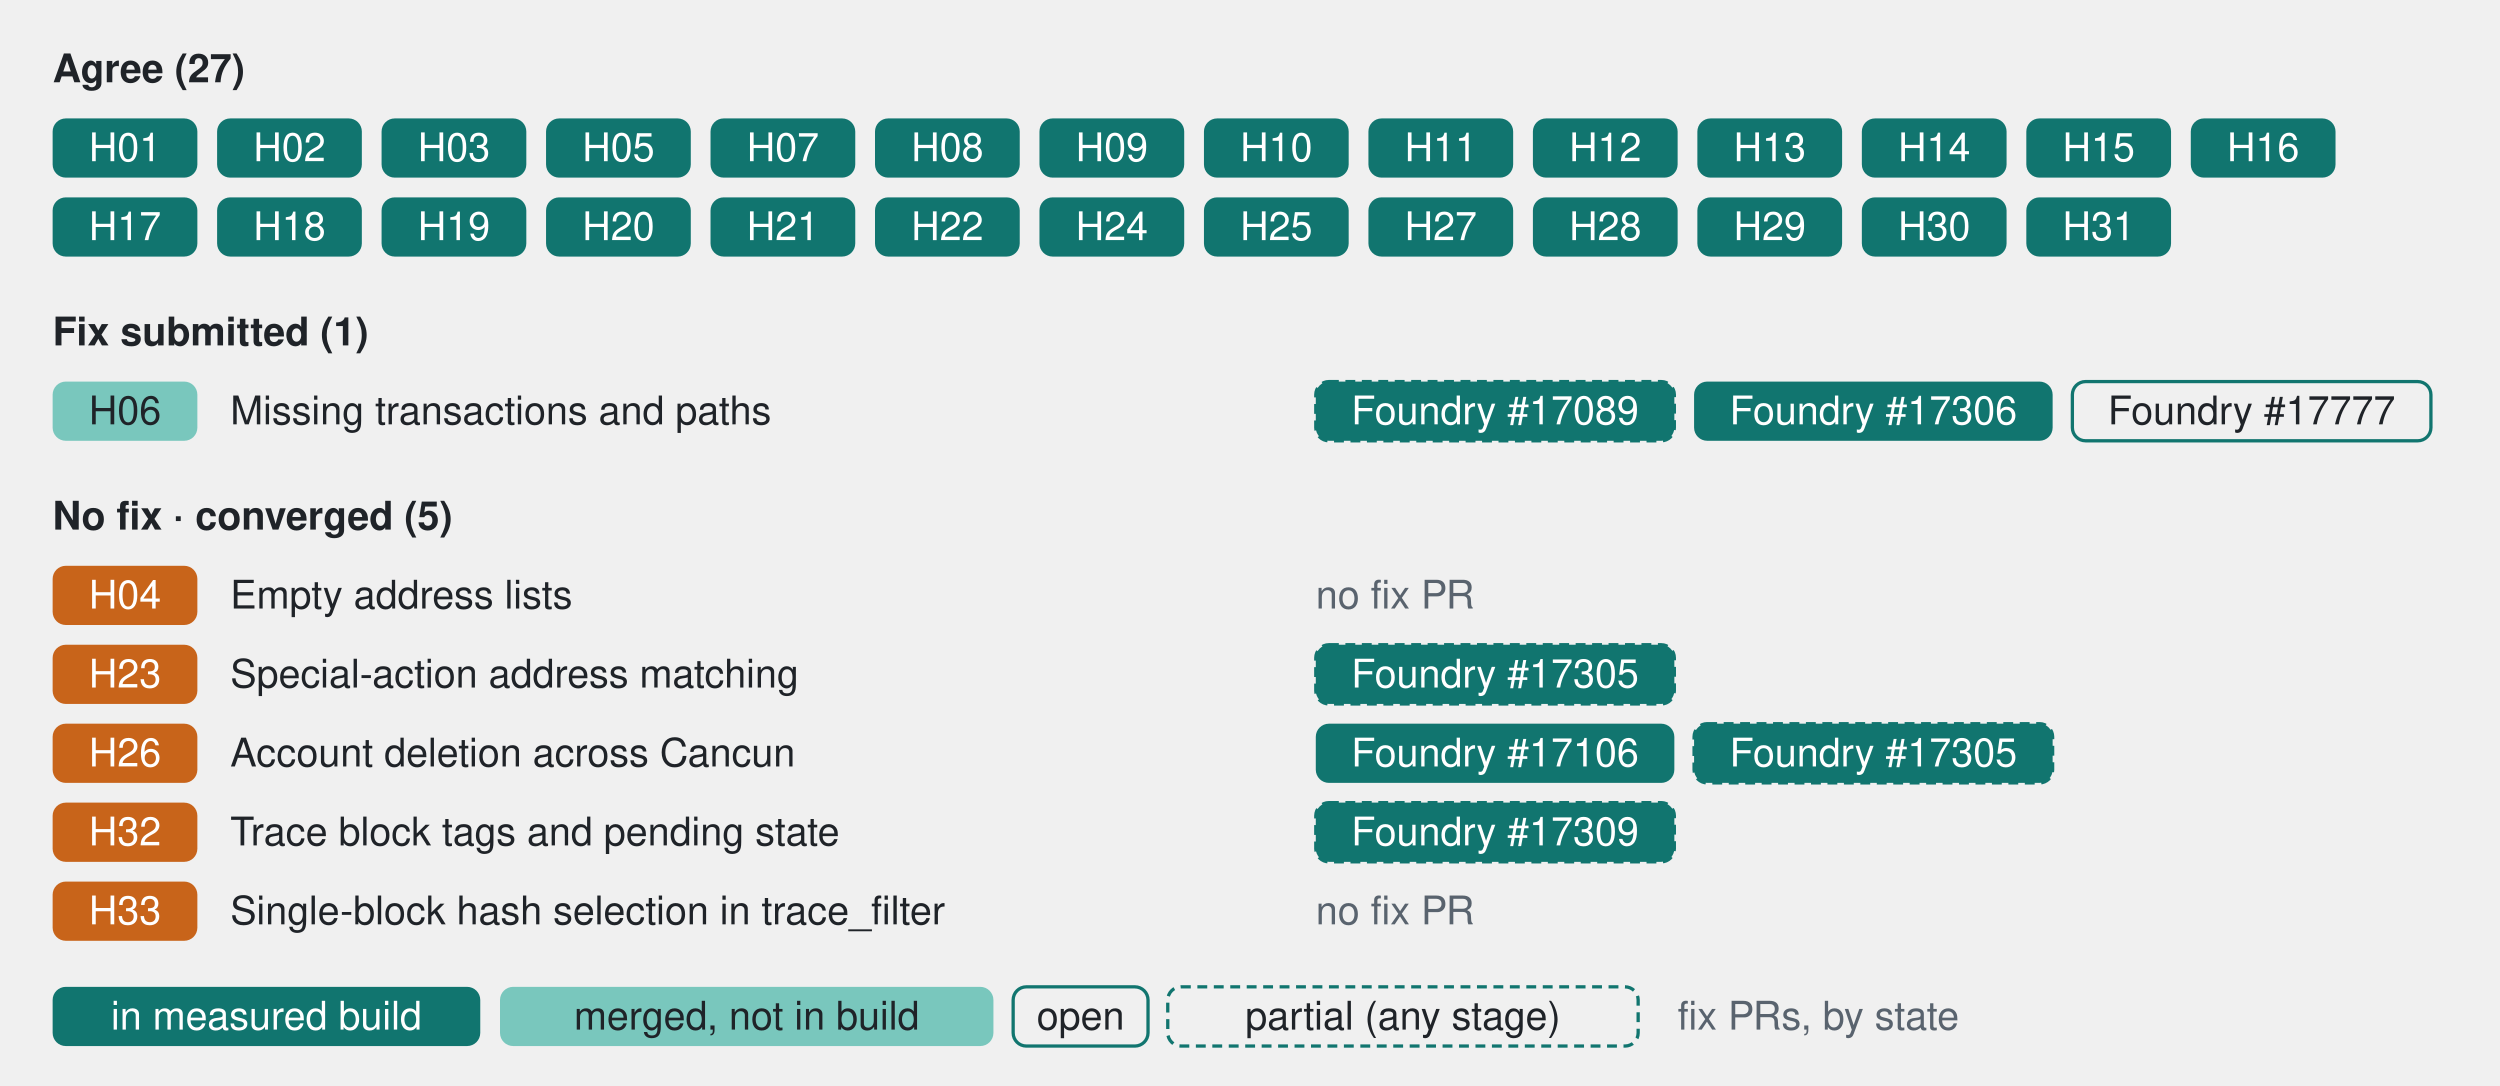
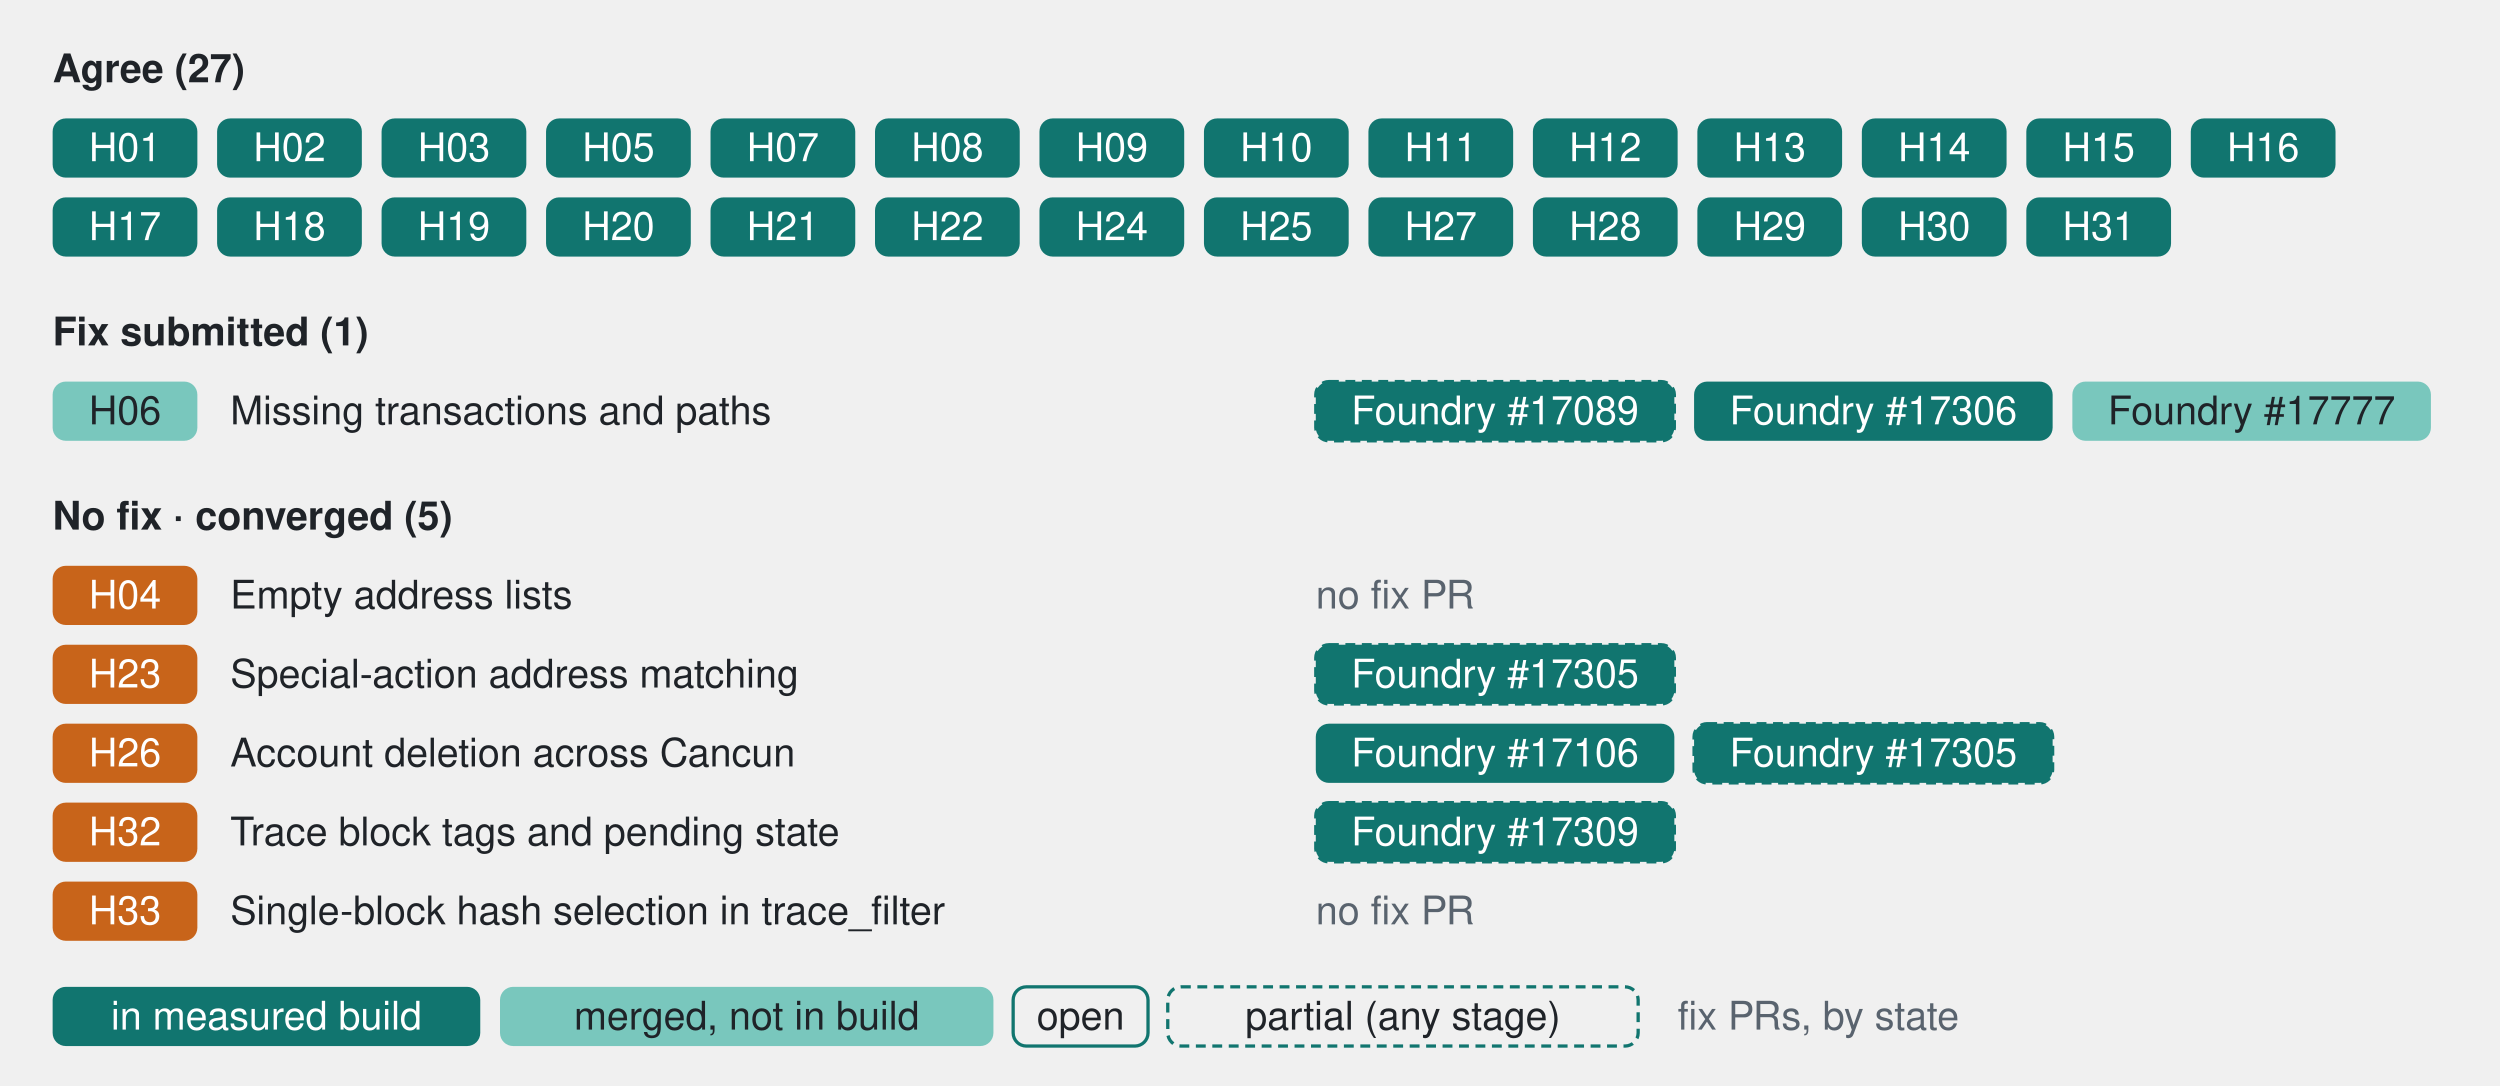
<svg xmlns="http://www.w3.org/2000/svg" width="760" height="330" viewBox="0 0 760 330" role="img" aria-labelledby="title">
  <style>text{font-family:-apple-system,BlinkMacSystemFont,"Segoe UI",Helvetica,Arial,sans-serif;font-size:12px}.head{font-weight:600}.partial{stroke-dasharray:3 2}.label{fill:#1f2328}.muted{fill:#59636e}.pr{fill:none;stroke:#11756f}.edge{stroke:#11756f}.b-agree{fill:#11756f}.n-agree{fill:#ffffff}.b-fix{fill:#79c7bd}.n-fix{fill:#1f2328}.b-converged{fill:#c8641a}.n-converged{fill:#ffffff}.b-review{fill:#f2b36b}.n-review{fill:#1f2328}.b-policy{fill:#8172c4}.n-policy{fill:#ffffff}.b-unmeasured{fill:#dde1e6}.n-unmeasured{fill:#1f2328}@media (prefers-color-scheme:dark){.label{fill:#e6edf3}.muted{fill:#9198a1}.pr{fill:none;stroke:#3aa59a}.edge{stroke:#3aa59a}.b-agree{fill:#3aa59a}.n-agree{fill:#0d1117}.b-fix{fill:#1a6b62}.n-fix{fill:#ffffff}.b-converged{fill:#e5843a}.n-converged{fill:#0d1117}.b-review{fill:#8f5420}.n-review{fill:#ffffff}.b-policy{fill:#9b8fe0}.n-policy{fill:#0d1117}.b-unmeasured{fill:#2d333b}.n-unmeasured{fill:#e6edf3}}</style>
  <text class="label head" x="16" y="25">Agree (27)</text>
  <rect class="b-agree" x="16" y="36" width="44" height="18" rx="4" />
  <text class="n-agree" x="38" y="49" text-anchor="middle">H01</text>
  <rect class="b-agree" x="66" y="36" width="44" height="18" rx="4" />
  <text class="n-agree" x="88" y="49" text-anchor="middle">H02</text>
  <rect class="b-agree" x="116" y="36" width="44" height="18" rx="4" />
  <text class="n-agree" x="138" y="49" text-anchor="middle">H03</text>
  <rect class="b-agree" x="166" y="36" width="44" height="18" rx="4" />
  <text class="n-agree" x="188" y="49" text-anchor="middle">H05</text>
  <rect class="b-agree" x="216" y="36" width="44" height="18" rx="4" />
  <text class="n-agree" x="238" y="49" text-anchor="middle">H07</text>
  <rect class="b-agree" x="266" y="36" width="44" height="18" rx="4" />
  <text class="n-agree" x="288" y="49" text-anchor="middle">H08</text>
  <rect class="b-agree" x="316" y="36" width="44" height="18" rx="4" />
  <text class="n-agree" x="338" y="49" text-anchor="middle">H09</text>
  <rect class="b-agree" x="366" y="36" width="44" height="18" rx="4" />
  <text class="n-agree" x="388" y="49" text-anchor="middle">H10</text>
  <rect class="b-agree" x="416" y="36" width="44" height="18" rx="4" />
  <text class="n-agree" x="438" y="49" text-anchor="middle">H11</text>
  <rect class="b-agree" x="466" y="36" width="44" height="18" rx="4" />
  <text class="n-agree" x="488" y="49" text-anchor="middle">H12</text>
  <rect class="b-agree" x="516" y="36" width="44" height="18" rx="4" />
  <text class="n-agree" x="538" y="49" text-anchor="middle">H13</text>
  <rect class="b-agree" x="566" y="36" width="44" height="18" rx="4" />
  <text class="n-agree" x="588" y="49" text-anchor="middle">H14</text>
  <rect class="b-agree" x="616" y="36" width="44" height="18" rx="4" />
  <text class="n-agree" x="638" y="49" text-anchor="middle">H15</text>
  <rect class="b-agree" x="666" y="36" width="44" height="18" rx="4" />
  <text class="n-agree" x="688" y="49" text-anchor="middle">H16</text>
  <rect class="b-agree" x="16" y="60" width="44" height="18" rx="4" />
  <text class="n-agree" x="38" y="73" text-anchor="middle">H17</text>
  <rect class="b-agree" x="66" y="60" width="44" height="18" rx="4" />
  <text class="n-agree" x="88" y="73" text-anchor="middle">H18</text>
  <rect class="b-agree" x="116" y="60" width="44" height="18" rx="4" />
  <text class="n-agree" x="138" y="73" text-anchor="middle">H19</text>
  <rect class="b-agree" x="166" y="60" width="44" height="18" rx="4" />
  <text class="n-agree" x="188" y="73" text-anchor="middle">H20</text>
  <rect class="b-agree" x="216" y="60" width="44" height="18" rx="4" />
  <text class="n-agree" x="238" y="73" text-anchor="middle">H21</text>
  <rect class="b-agree" x="266" y="60" width="44" height="18" rx="4" />
  <text class="n-agree" x="288" y="73" text-anchor="middle">H22</text>
  <rect class="b-agree" x="316" y="60" width="44" height="18" rx="4" />
  <text class="n-agree" x="338" y="73" text-anchor="middle">H24</text>
  <rect class="b-agree" x="366" y="60" width="44" height="18" rx="4" />
  <text class="n-agree" x="388" y="73" text-anchor="middle">H25</text>
  <rect class="b-agree" x="416" y="60" width="44" height="18" rx="4" />
  <text class="n-agree" x="438" y="73" text-anchor="middle">H27</text>
  <rect class="b-agree" x="466" y="60" width="44" height="18" rx="4" />
  <text class="n-agree" x="488" y="73" text-anchor="middle">H28</text>
  <rect class="b-agree" x="516" y="60" width="44" height="18" rx="4" />
  <text class="n-agree" x="538" y="73" text-anchor="middle">H29</text>
  <rect class="b-agree" x="566" y="60" width="44" height="18" rx="4" />
  <text class="n-agree" x="588" y="73" text-anchor="middle">H30</text>
  <rect class="b-agree" x="616" y="60" width="44" height="18" rx="4" />
  <text class="n-agree" x="638" y="73" text-anchor="middle">H31</text>
  <text class="label head" x="16" y="105">Fix submitted (1)</text>
  <rect class="b-fix" x="16" y="116" width="44" height="18" rx="4" />
  <text class="n-fix" x="38" y="129" text-anchor="middle">H06</text>
  <text class="label" x="70" y="129">Missing transactions and paths</text>
  <rect class="b-agree edge partial" x="400" y="116" width="109" height="18" rx="4" />
  <text class="n-agree" x="454.5" y="129" text-anchor="middle">Foundry #17089</text>
  <rect class="b-agree" x="515" y="116" width="109" height="18" rx="4" />
  <text class="n-agree" x="569.5" y="129" text-anchor="middle">Foundry #17306</text>
-   <rect class="pr" x="630" y="116" width="109" height="18" rx="4" />
-   <text class="label" x="684.5" y="129" text-anchor="middle">Foundry #17777</text>
+   <rect class="b-fix" x="630" y="116" width="109" height="18" rx="4" />
+   <text class="n-fix" x="684.5" y="129" text-anchor="middle">Foundry #17777</text>
  <text class="label head" x="16" y="161">No fix · converged (5)</text>
  <rect class="b-converged" x="16" y="172" width="44" height="18" rx="4" />
  <text class="n-converged" x="38" y="185" text-anchor="middle">H04</text>
  <text class="label" x="70" y="185">Empty address lists</text>
  <text class="muted" x="400" y="185">no fix PR</text>
  <rect class="b-converged" x="16" y="196" width="44" height="18" rx="4" />
  <text class="n-converged" x="38" y="209" text-anchor="middle">H23</text>
  <text class="label" x="70" y="209">Special-action address matching</text>
  <rect class="b-agree edge partial" x="400" y="196" width="109" height="18" rx="4" />
  <text class="n-agree" x="454.5" y="209" text-anchor="middle">Foundry #17305</text>
  <rect class="b-converged" x="16" y="220" width="44" height="18" rx="4" />
  <text class="n-converged" x="38" y="233" text-anchor="middle">H26</text>
  <text class="label" x="70" y="233">Account deletion across Cancun</text>
  <rect class="b-agree" x="400" y="220" width="109" height="18" rx="4" />
  <text class="n-agree" x="454.5" y="233" text-anchor="middle">Foundry #17106</text>
  <rect class="b-agree edge partial" x="515" y="220" width="109" height="18" rx="4" />
  <text class="n-agree" x="569.5" y="233" text-anchor="middle">Foundry #17305</text>
  <rect class="b-converged" x="16" y="244" width="44" height="18" rx="4" />
  <text class="n-converged" x="38" y="257" text-anchor="middle">H32</text>
  <text class="label" x="70" y="257">Trace block tags and pending state</text>
  <rect class="b-agree edge partial" x="400" y="244" width="109" height="18" rx="4" />
  <text class="n-agree" x="454.5" y="257" text-anchor="middle">Foundry #17309</text>
  <rect class="b-converged" x="16" y="268" width="44" height="18" rx="4" />
  <text class="n-converged" x="38" y="281" text-anchor="middle">H33</text>
  <text class="label" x="70" y="281">Single-block hash selection in trace_filter</text>
  <text class="muted" x="400" y="281">no fix PR</text>
  <rect class="b-agree" x="16" y="300" width="130" height="18" rx="4" />
  <text class="n-agree" x="81" y="313" text-anchor="middle">in measured build</text>
  <rect class="b-fix" x="152" y="300" width="150" height="18" rx="4" />
  <text class="n-fix" x="227" y="313" text-anchor="middle">merged, not in build</text>
  <rect class="pr" x="308" y="300" width="41" height="18" rx="4" />
  <text class="label" x="328.5" y="313" text-anchor="middle">open</text>
  <rect class="pr partial" x="355" y="300" width="143" height="18" rx="4" />
  <text class="label" x="426.5" y="313" text-anchor="middle">partial (any stage)</text>
  <text class="muted" x="510" y="313">fix PRs, by state</text>
</svg>
